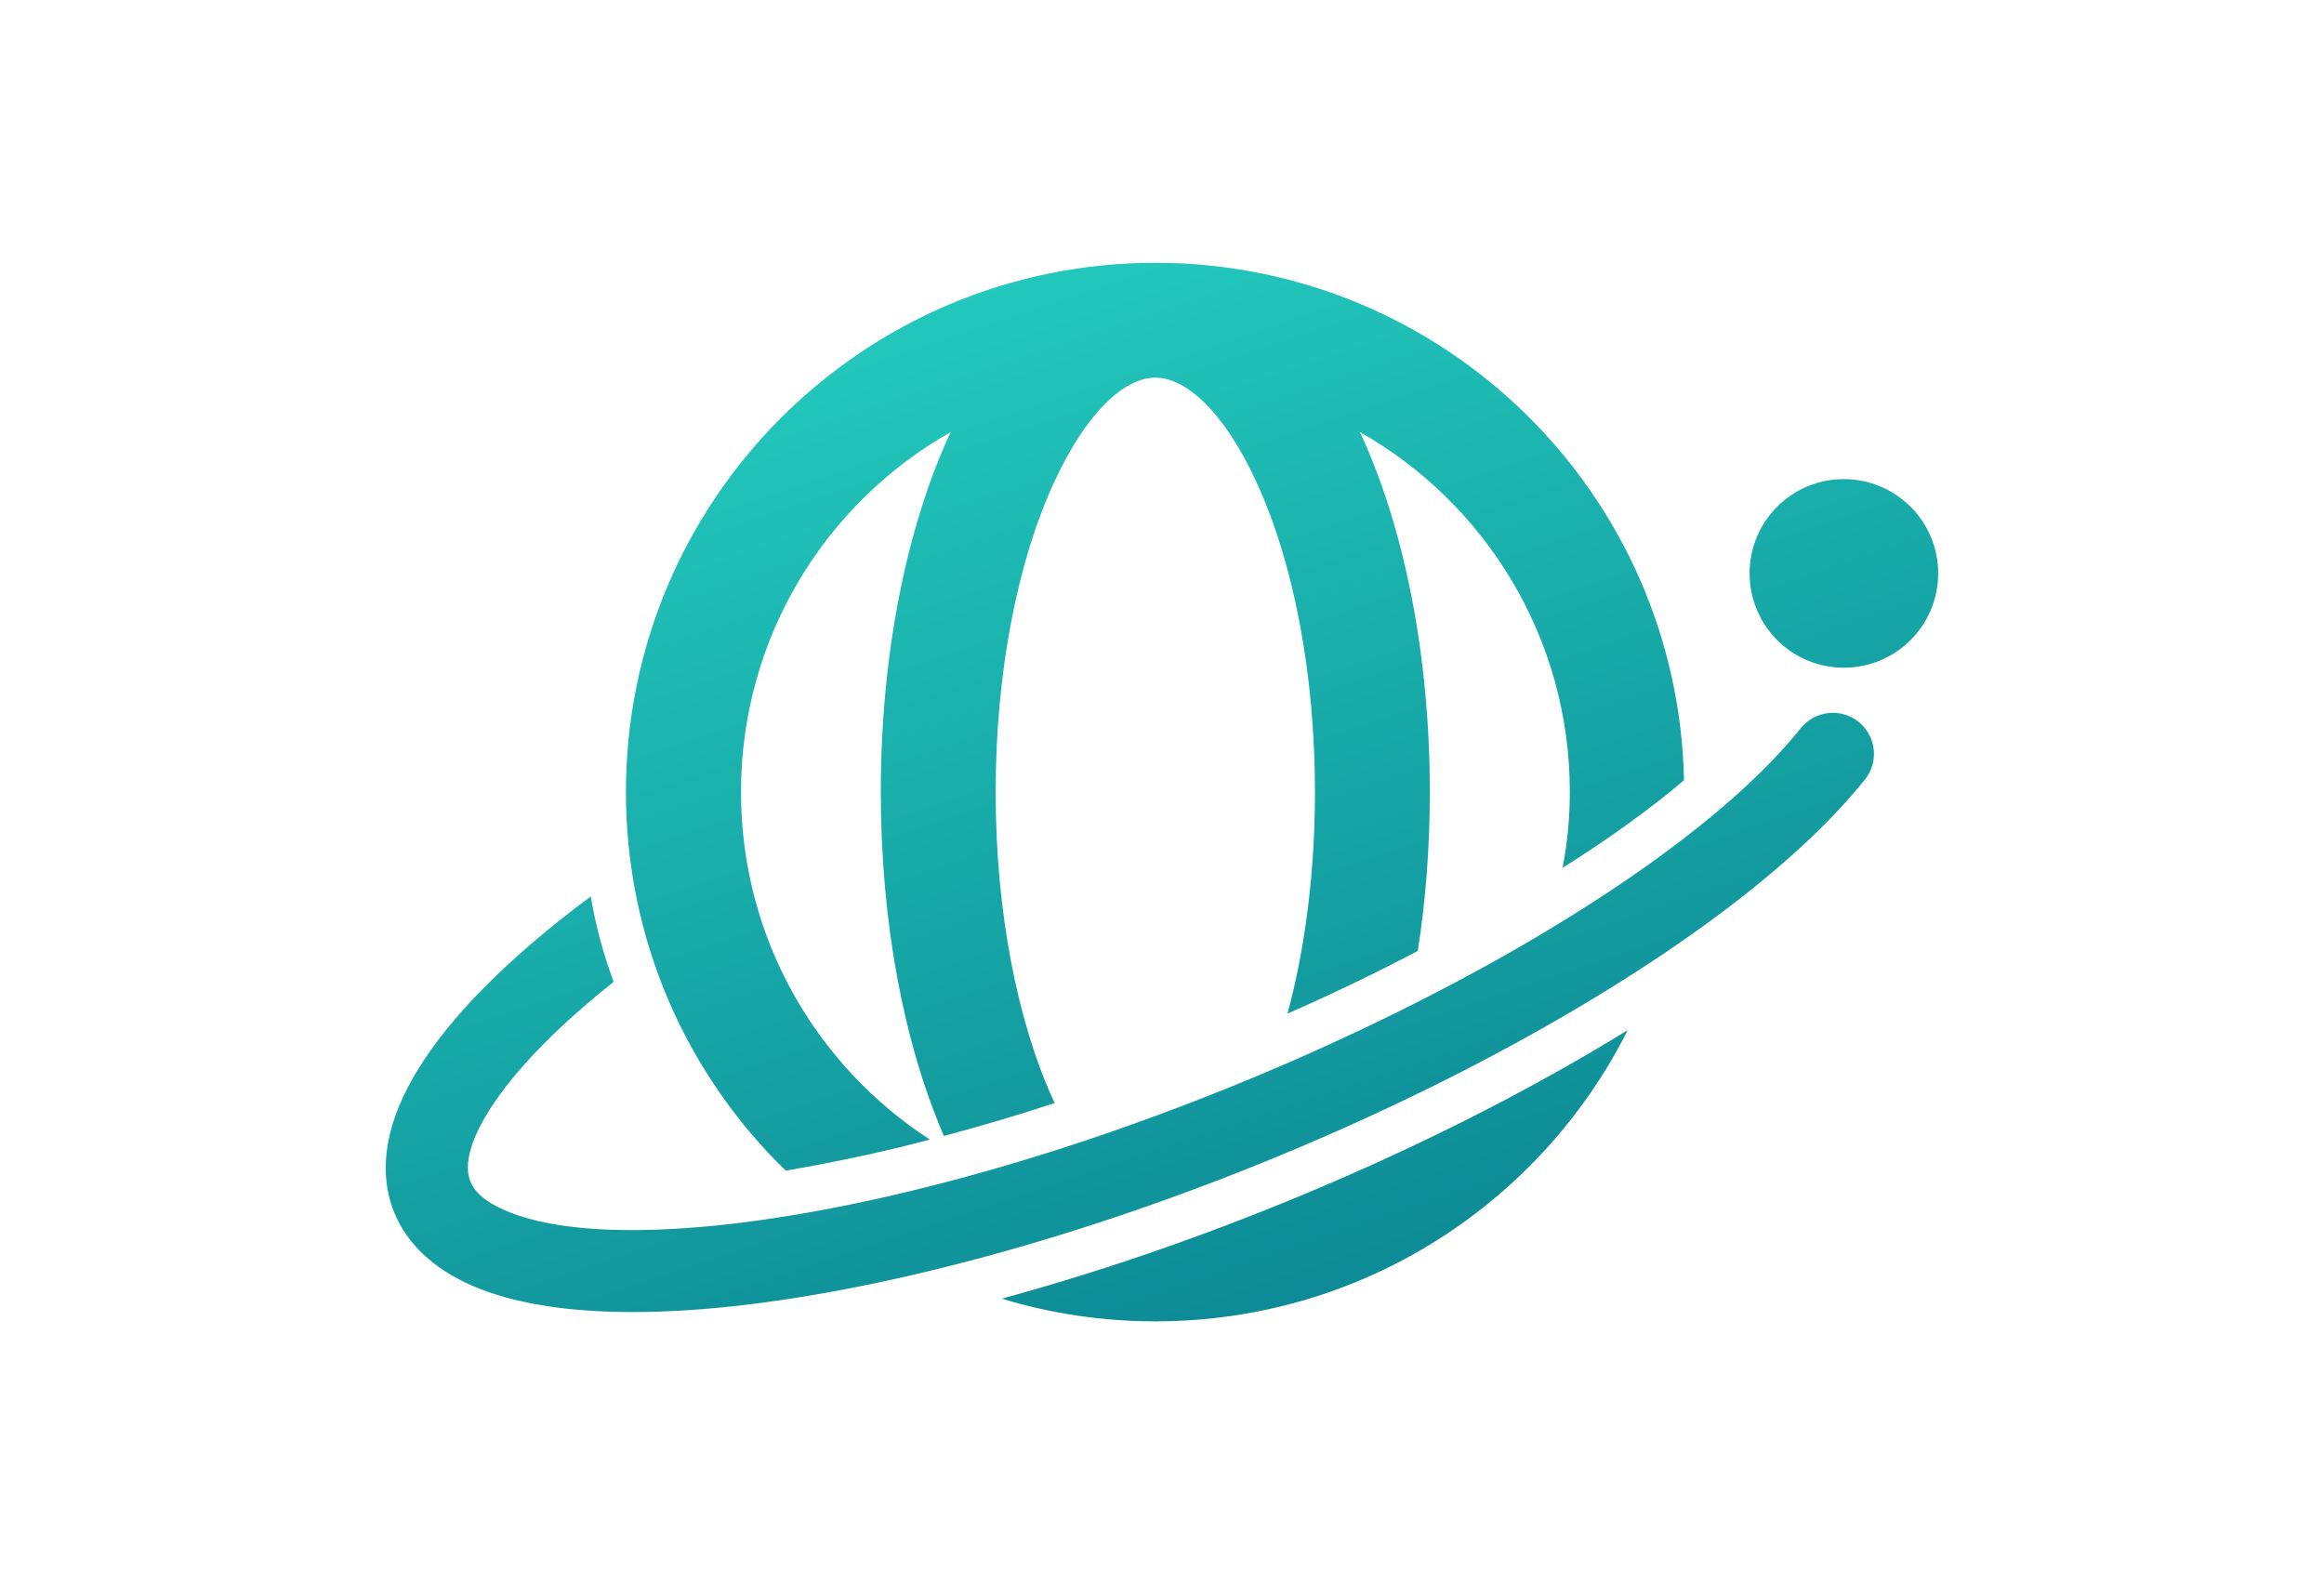
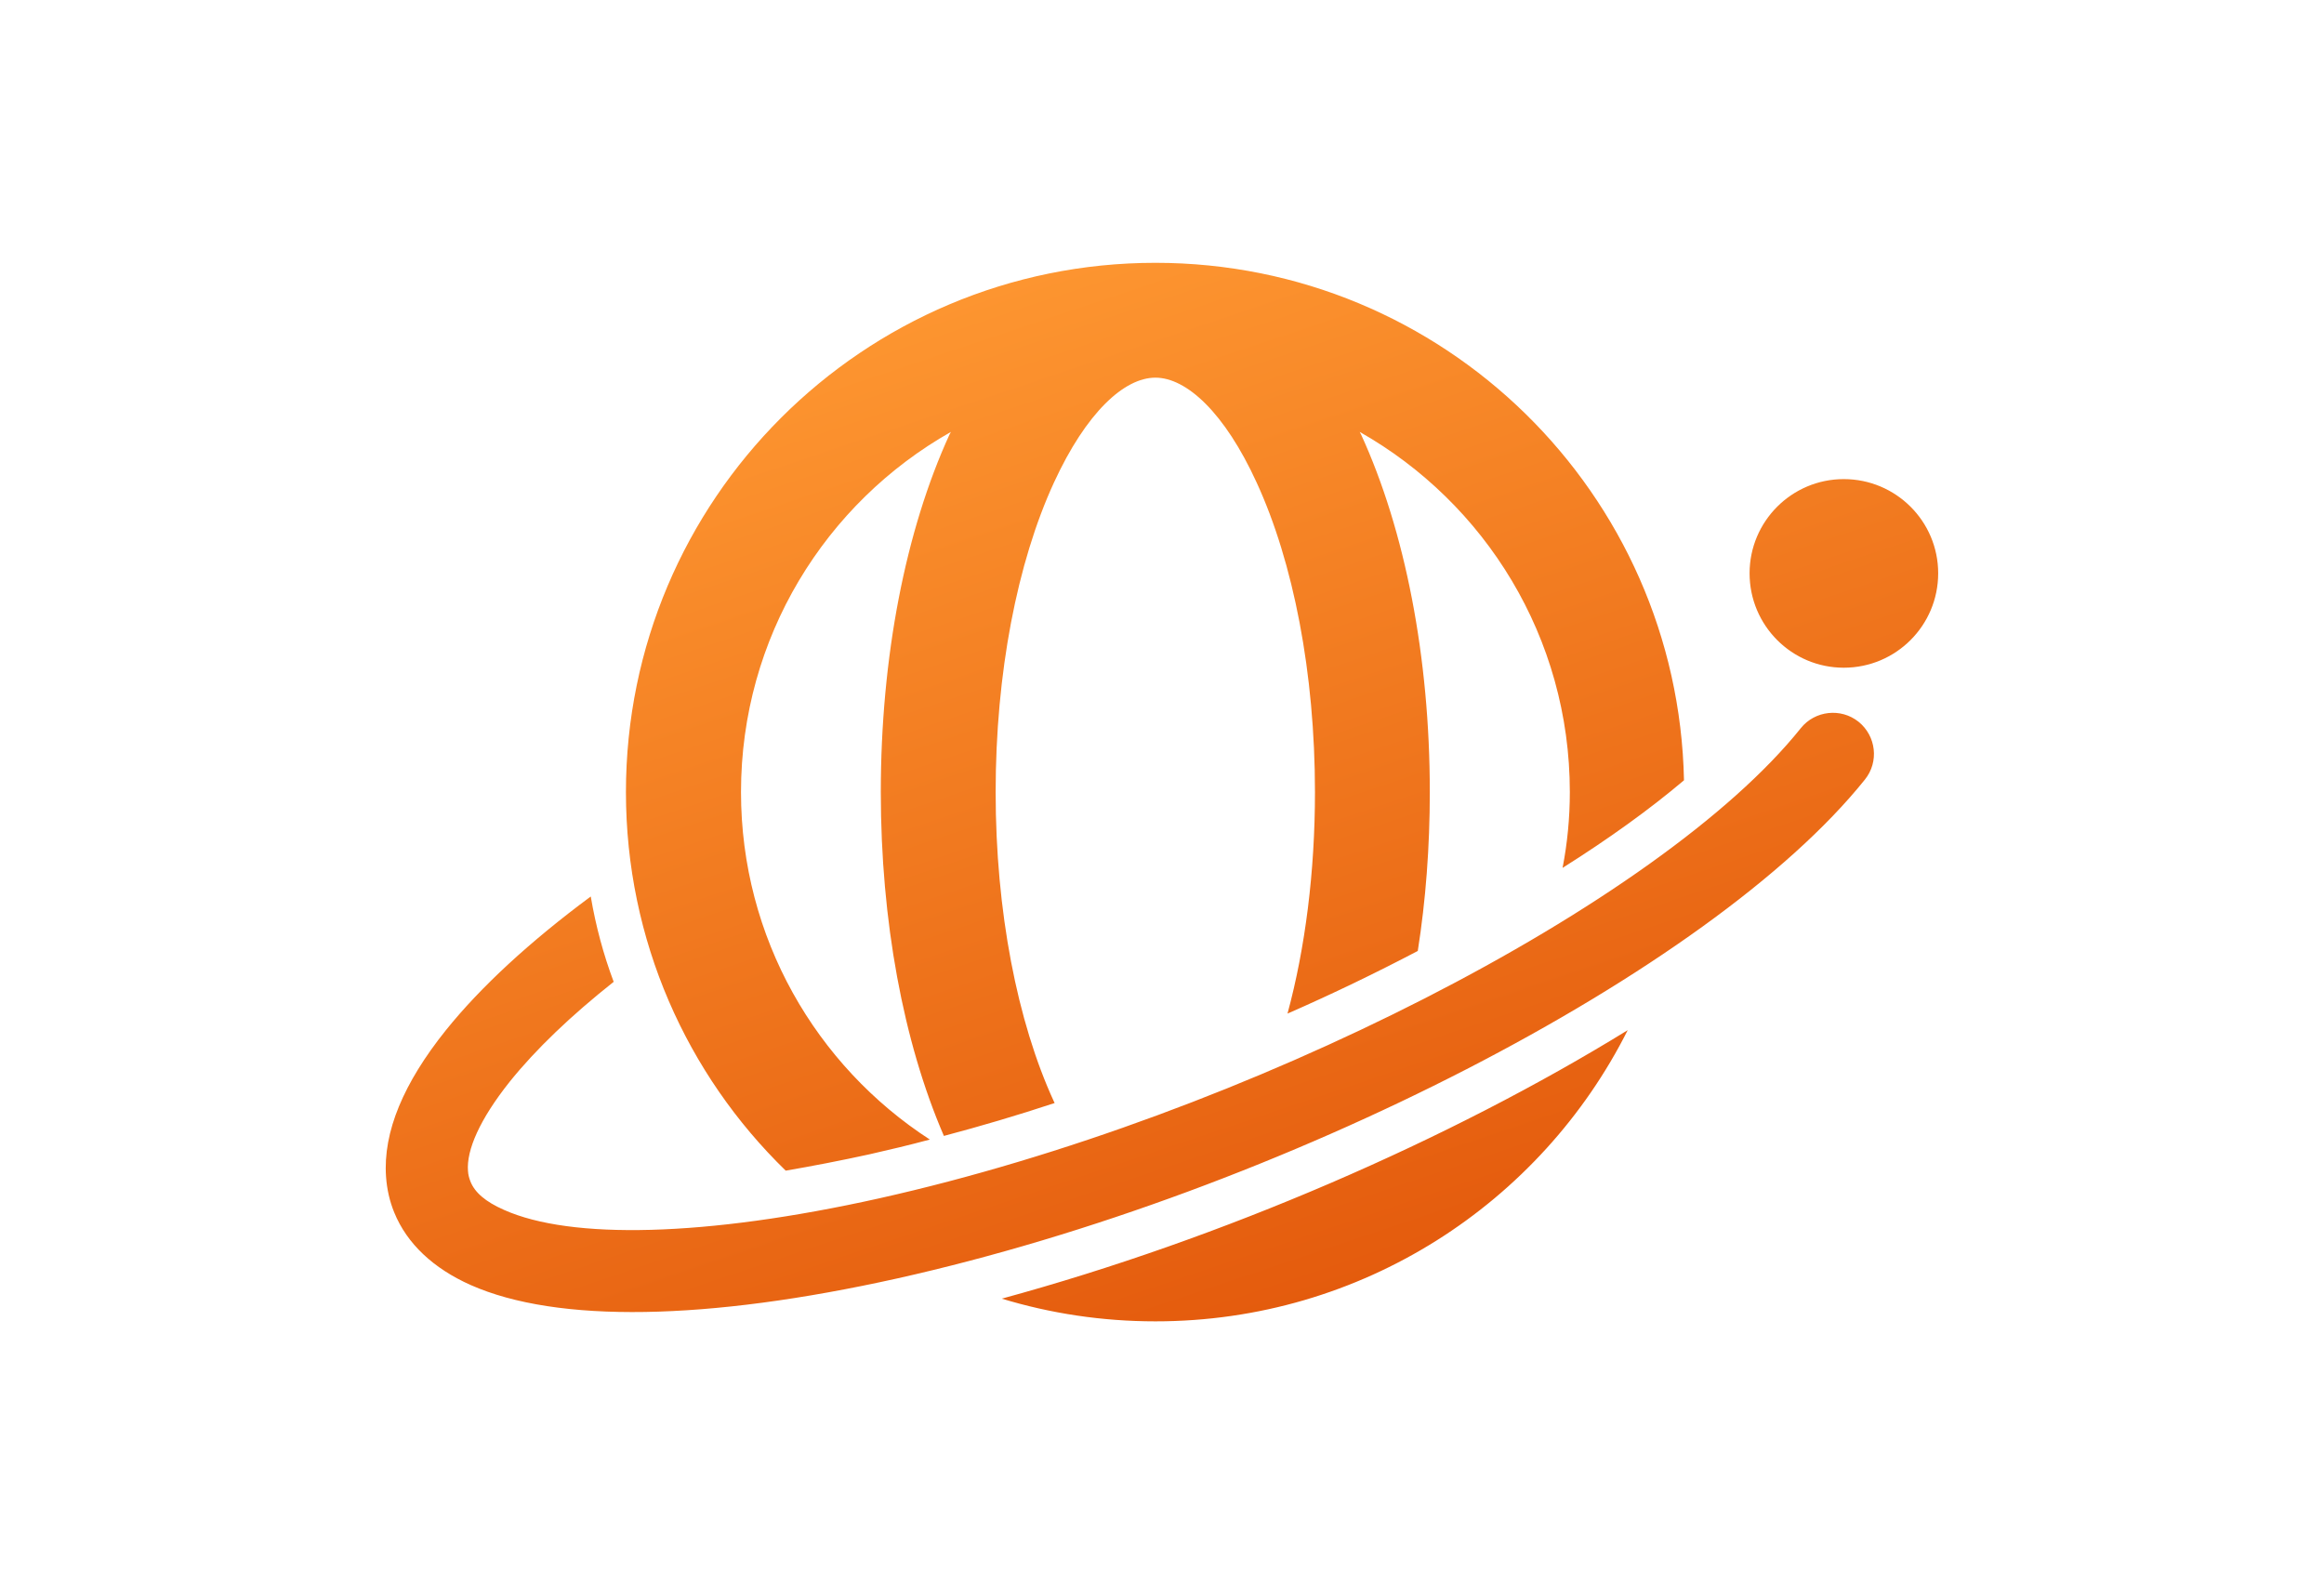
<svg xmlns="http://www.w3.org/2000/svg" viewBox="0 0 1024 698" width="512" height="349" role="img" aria-label="Orbit Browser">
  <defs>
    <linearGradient id="orbit-browser-ink" x1="0.25" y1="0" x2="0.75" y2="1">
-       <stop offset="0" stop-color="#24cdbf" />
-       <stop offset="1" stop-color="#0b8592" />
+       <stop offset="0" stop-color="#ff9a33" />
+       <stop offset="1" stop-color="#e2560a" />
    </linearGradient>
  </defs>
  <path fill="url(#orbit-browser-ink)" d="M509.1 582.2C485.5 582.2 462.8 578.7 441.4 572.2C538.7 545.7 638.8 502.2 717.2 453.9C678.9 530.1 600.1 582.2 509.1 582.2ZM818.9 318C826.7 324.3 828 335.7 821.7 343.5C753.7 428.3 563.8 525.7 395.3 563.3C311.6 581.9 245.5 583.1 207.4 566.2C191 558.9 179.3 548 173.7 534.2C171.7 529.3 170.5 524.1 170.1 518.5C168.7 498.7 177.9 477.1 196.4 454C211.9 434.7 233.7 414.7 260.3 395C262.5 408 265.9 420.6 270.4 432.6C251.6 447.5 236.1 462.3 224.6 476.6C211.3 493.3 205.5 506.8 206.2 515.9C206.3 517.6 206.7 519.1 207.3 520.6C209.2 525.4 213.9 529.5 222.1 533.1C251.4 546.2 310.6 545.1 387.4 528C548.6 492 731.5 398.3 793.5 320.8C799.7 313.1 811.1 311.8 818.9 318ZM742 343.8C726.9 356.6 708.8 369.6 688.5 382.4C690.6 371.6 691.7 360.4 691.7 349C691.7 280.9 654.4 221.6 599.1 190.3L599.7 191.4C619.1 233.7 630 289.6 630 349C630 373.2 628.2 396.8 624.7 419C606.4 428.6 587.2 437.9 567.3 446.6C575.1 417.8 579.4 384.2 579.4 349C579.4 296.6 569.9 247.8 553.7 212.6C539.6 181.8 522.8 166.4 509.1 166.4C495.3 166.4 478.6 181.8 464.4 212.6C448.2 247.8 438.7 296.6 438.7 349C438.7 401.4 448.2 450.2 464.4 485.4C464.5 485.6 464.6 485.8 464.7 486C448.4 491.4 432.1 496.2 415.9 500.5C398 459.1 388.1 405.6 388.1 349C388.1 289.6 399 233.7 418.4 191.4C418.6 191 418.8 190.6 419 190.3C363.7 221.6 326.5 280.9 326.5 349C326.5 413.2 359.6 469.6 409.7 502.1C400.8 504.5 391.9 506.6 383.1 508.6C370.3 511.4 357.9 513.8 346.2 515.8C302.7 473.5 275.8 414.4 275.8 349C275.8 220.2 380.3 115.8 509.1 115.8C636.1 115.8 739.4 217.3 742 343.8ZM854 252.6C854 275.6 835.4 294.2 812.4 294.2C789.5 294.2 770.9 275.6 770.9 252.6C770.9 229.7 789.5 211.1 812.4 211.1C835.4 211.1 854 229.7 854 252.6Z" />
</svg>
